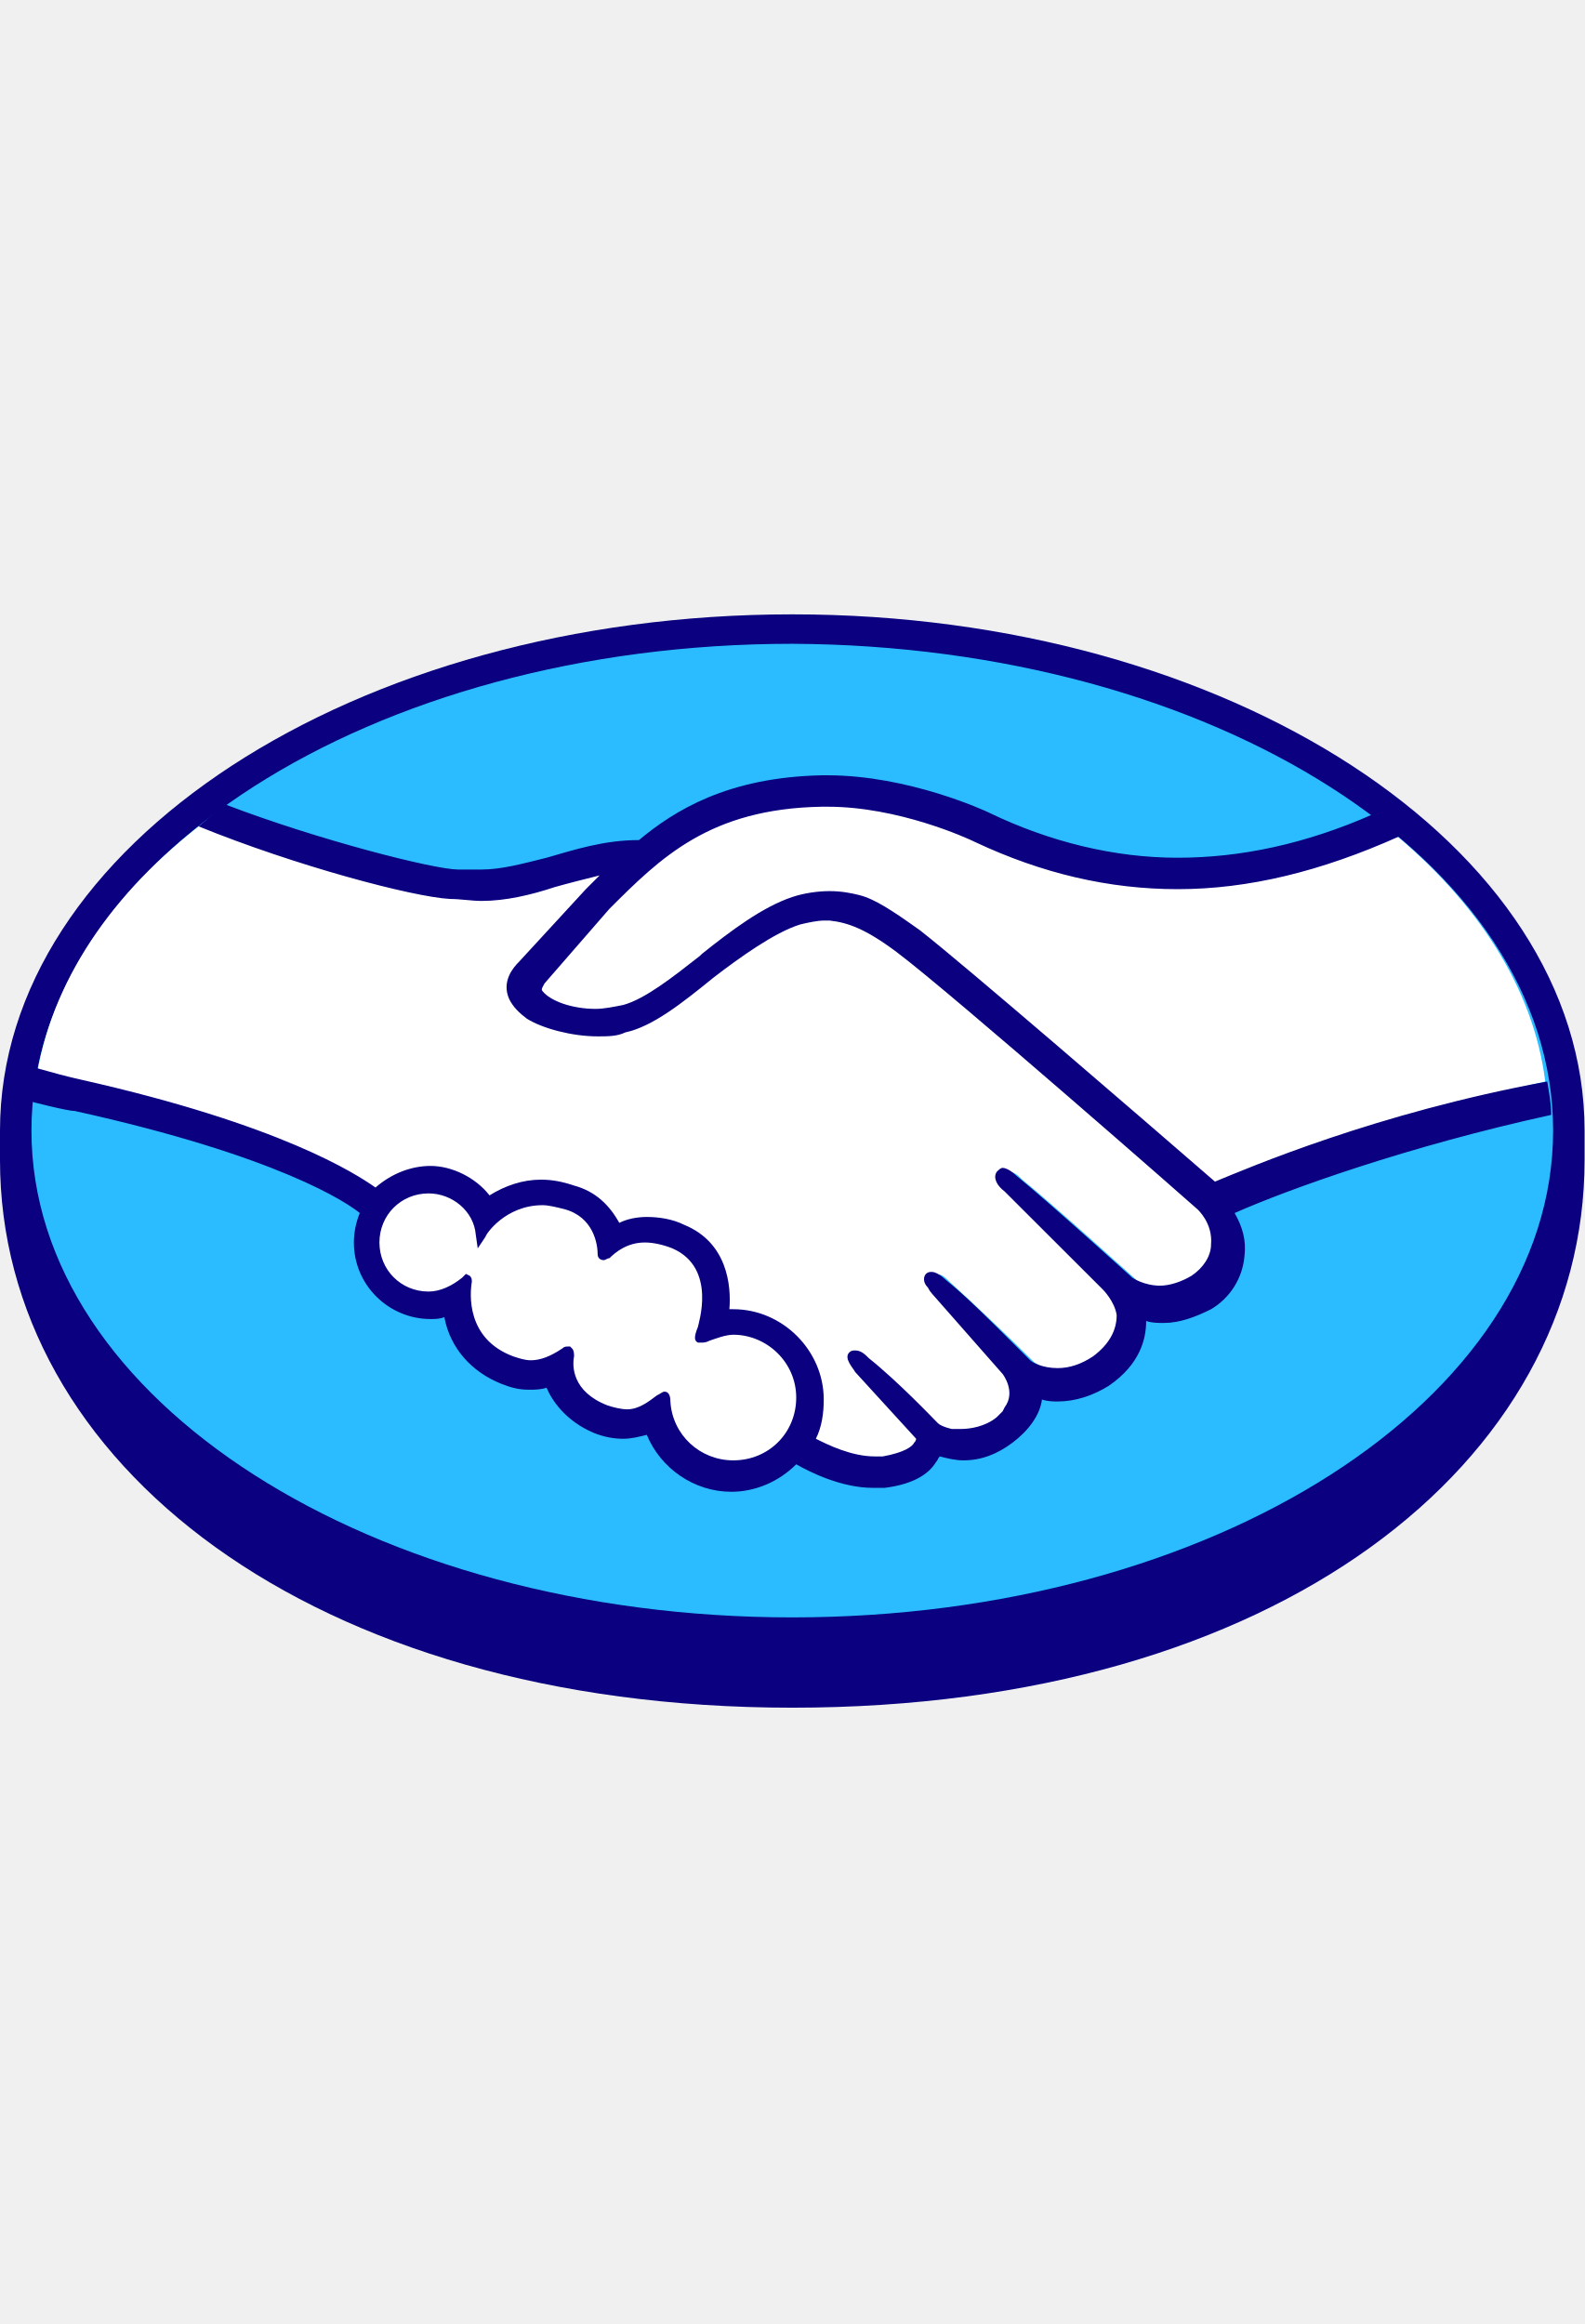
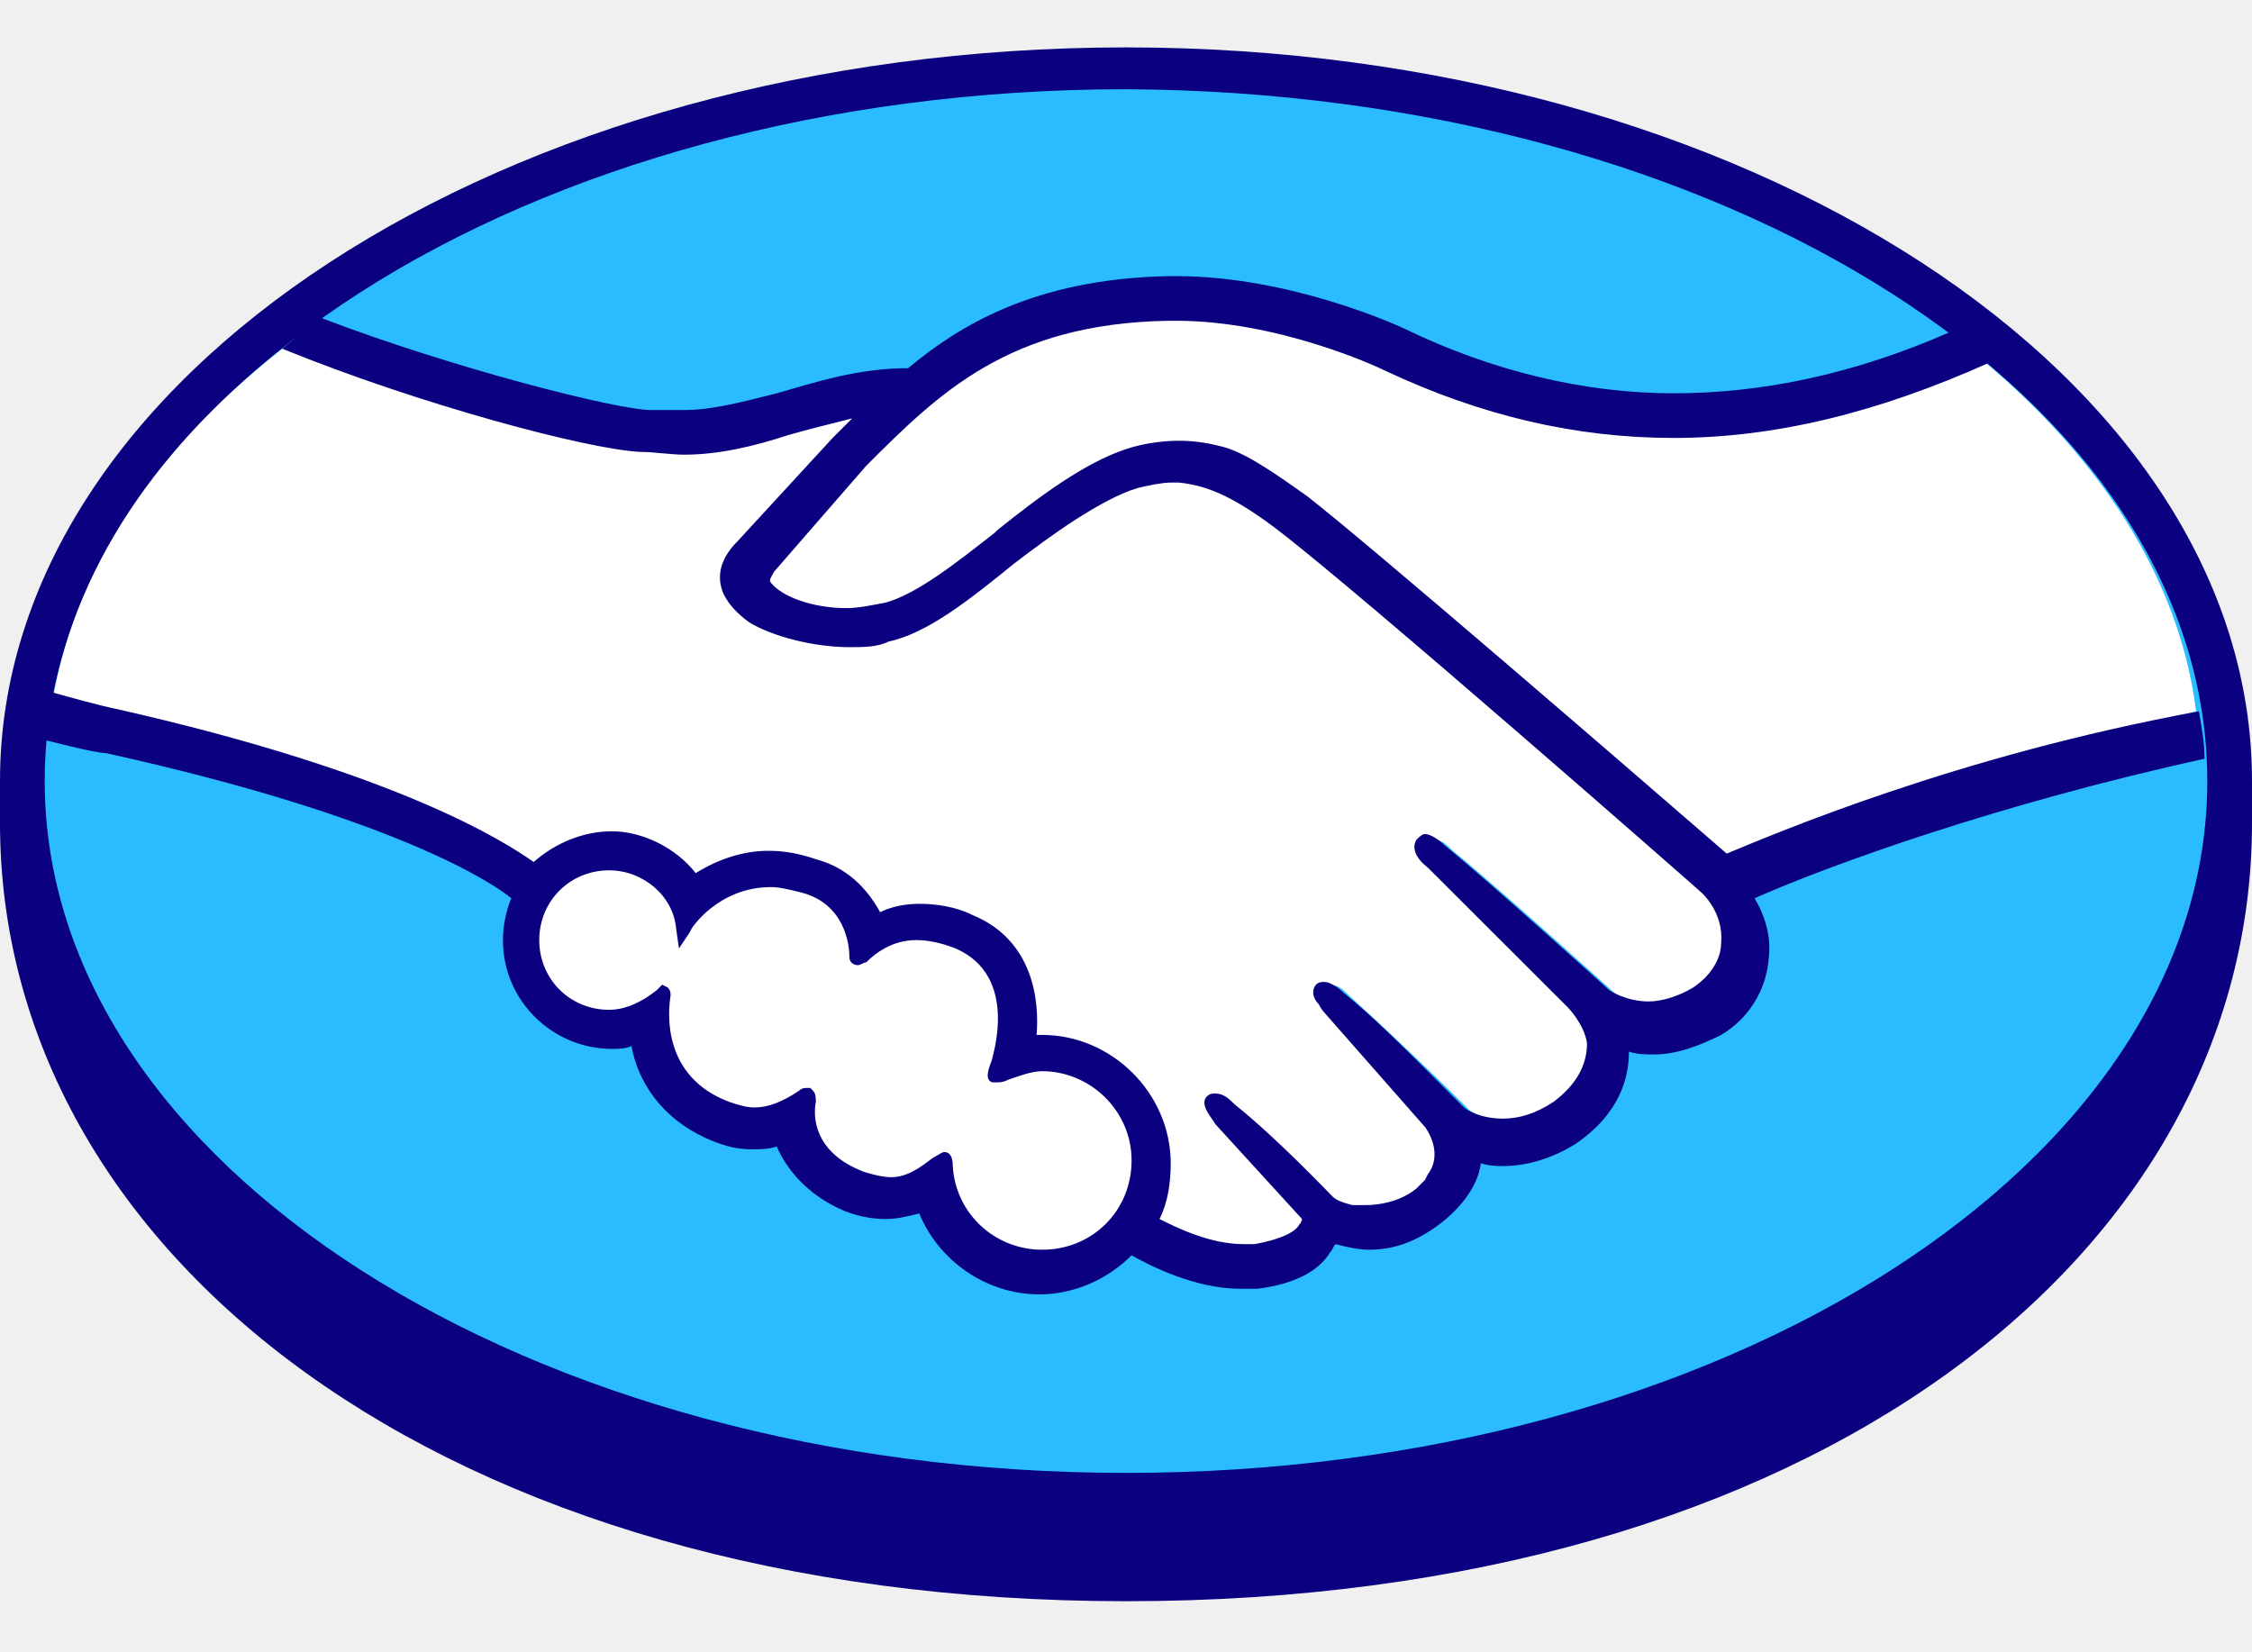
- <svg xmlns="http://www.w3.org/2000/svg" width="150" height="220" fill="none" viewBox="0 0 150 104">
+ <svg xmlns="http://www.w3.org/2000/svg" width="150" height="110" fill="none" viewBox="0 0 150 104">
  <path fill="#0A0080" d="M150 49.027c0-26.944-33.685-48.87-75-48.87-41.501 0-75 21.926-75 48.87v2.787c0 28.616 29.404 51.843 75 51.843 45.968 0 75-23.227 75-51.843v-2.787Z" />
  <path fill="#2ABCFF" d="M147.022 49.027c0 25.457-32.196 46.083-72.022 46.083-39.826 0-72.022-20.626-72.022-46.083C2.978 23.57 35.174 2.944 75 2.944c39.826.186 72.022 20.626 72.022 46.083Z" />
  <path fill="#fff" d="M50.993 34.533s-.745.743-.373 1.487c1.117 1.486 4.653 2.23 8.189 1.486 2.047-.557 4.839-2.601 7.444-4.645 2.792-2.23 5.583-4.46 8.56-5.389 2.979-.93 4.84-.558 6.142-.186 1.49.372 2.978 1.3 5.584 3.345 5.024 3.716 24.751 20.997 28.101 23.97 2.792-1.3 15.075-6.503 31.638-10.22-1.117-8.919-6.514-17.095-14.702-23.784-11.353 4.831-25.31 7.247-39.082.557 0 0-7.444-3.53-14.702-3.345-10.794.186-15.447 5.017-20.472 9.849l-6.327 6.875Z" />
  <path fill="#fff" d="M114.082 56.274c-.186-.186-23.263-20.44-28.474-24.342-2.978-2.23-4.653-2.788-6.514-3.16-.93-.185-2.233 0-3.163.372-2.42.744-5.584 2.788-8.375 5.017-2.978 2.416-5.77 4.46-8.189 5.017-3.163.93-7.258 0-9.119-1.114-.744-.558-1.303-1.115-1.489-1.673-.744-1.486.559-2.787.745-2.973l6.327-6.875 2.233-2.23c-2.047.186-3.908.743-5.769 1.3-2.233.558-4.466 1.302-6.7 1.302-.93 0-5.955-.744-6.885-1.115-5.77-1.487-10.794-3.16-18.425-6.69C11.166 25.8 5.211 34.161 3.536 43.452c1.303.372 3.35.93 4.28 1.115 20.472 4.46 26.8 9.291 28.102 10.22 1.303-1.3 2.978-2.23 5.025-2.23 2.233 0 4.28 1.115 5.583 2.974 1.117-.93 2.792-1.673 4.839-1.673.93 0 1.86.186 2.977.558a6.83 6.83 0 0 1 4.095 3.716c.744-.372 1.675-.557 2.791-.557 1.117 0 2.233.185 3.35.743 3.722 1.672 4.28 5.389 4.094 8.176h.745c4.466 0 8.189 3.716 8.189 8.176 0 1.3-.373 2.601-.931 3.902 1.303.743 4.28 2.23 7.072 1.858 2.233-.186 2.978-.929 3.35-1.486.186-.372.372-.558.186-.93l-5.77-6.503s-.93-.93-.558-1.3c.373-.372.93.185 1.303.557 2.978 2.415 6.514 6.132 6.514 6.132s.372.557 1.675.743c1.116.186 3.163 0 4.652-1.115.373-.372.745-.743.93-1.115 1.49-1.858-.185-3.716-.185-3.716l-6.7-7.619s-.93-.929-.558-1.3c.372-.372.93.185 1.302.557a253.206 253.206 0 0 1 8.003 7.619c.558.371 3.164 2.044 6.513-.186 2.048-1.301 2.42-2.973 2.42-4.274-.186-1.672-1.489-2.787-1.489-2.787l-9.305-9.291s-.93-.744-.558-1.301c.372-.372.93.186 1.302.557 2.978 2.416 10.98 9.663 10.98 9.663.186 0 2.792 2.044 6.328-.186 1.303-.743 2.047-1.858 2.047-3.345-.372-2.044-2.047-3.53-2.047-3.53Z" />
  <path fill="#fff" d="M69.417 67.98c-1.489 0-2.978.744-3.164.744-.186 0 0-.558.186-.93.186-.371 2.047-5.946-2.605-7.99-3.536-1.486-5.583.186-6.328.93-.186.185-.372.185-.372 0 0-.93-.558-3.717-3.536-4.646-4.28-1.3-7.072 1.672-7.816 2.787-.373-2.415-2.42-4.46-5.025-4.46a5 5 0 0 0-5.025 5.018 5 5 0 0 0 5.025 5.017c1.303 0 2.605-.558 3.536-1.487v.186c-.186 1.3-.559 5.76 4.094 7.619 1.861.743 3.536.186 4.839-.744.372-.371.372-.185.372.186-.186 1.115 0 3.717 3.536 5.017 2.605 1.115 4.28 0 5.21-.929.373-.371.56-.371.56.372.185 3.345 2.977 5.946 6.327 5.946 3.536 0 6.327-2.787 6.327-6.318.186-3.344-2.605-6.132-6.141-6.318Z" />
  <path fill="#0A0080" d="M115.012 53.858c-7.072-6.132-23.635-20.44-27.915-23.785-2.606-1.858-4.28-2.973-5.77-3.344-.744-.186-1.674-.372-2.791-.372s-2.42.186-3.536.558c-2.792.929-5.77 3.158-8.56 5.388l-.187.186c-2.605 2.044-5.21 4.088-7.258 4.646-.93.185-1.861.371-2.605.371-2.234 0-4.28-.743-5.025-1.672-.186-.186 0-.372.186-.744l6.141-7.06c4.839-4.832 9.492-9.477 20.1-9.663h.558c6.7 0 13.213 2.973 13.958 3.345 6.327 2.973 12.655 4.46 19.168 4.46 6.7 0 13.586-1.673 21.03-5.018-.744-.743-1.675-1.3-2.605-2.044-6.328 2.787-12.469 4.088-18.425 4.088-5.955 0-12.096-1.486-17.866-4.274-.372-.186-7.63-3.53-15.26-3.53h-.558c-8.933.186-13.958 3.344-17.308 6.132-3.35 0-6.142.929-8.747 1.672-2.233.558-4.28 1.115-6.142 1.115h-2.233c-2.233 0-13.213-2.787-21.96-6.132-.93.557-1.675 1.3-2.605 2.044 9.119 3.716 20.285 6.69 23.82 6.875.931 0 2.048.186 2.979.186 2.233 0 4.652-.557 6.885-1.3 1.303-.372 2.792-.744 4.28-1.116l-1.302 1.301-6.328 6.876c-.558.557-1.674 1.858-.93 3.53.372.743.93 1.3 1.675 1.858 1.489.93 4.28 1.673 6.7 1.673.93 0 1.86 0 2.605-.372 2.606-.557 5.397-2.787 8.375-5.203 2.42-1.858 5.77-4.274 8.188-5.017.745-.186 1.675-.372 2.234-.372h.558c1.675.186 3.35.744 6.328 2.973 5.21 3.903 28.287 24.157 28.473 24.343 0 0 1.489 1.3 1.303 3.344 0 1.115-.744 2.23-1.861 2.974-.93.557-2.047.929-2.978.929-1.488 0-2.605-.744-2.605-.744s-8.002-7.247-10.98-9.662c-.372-.372-.93-.744-1.303-.744-.186 0-.372.186-.558.372-.372.557 0 1.3.744 1.858l9.305 9.291s1.117 1.115 1.303 2.416c0 1.486-.744 2.787-2.233 3.902-1.117.743-2.233 1.115-3.35 1.115-1.489 0-2.42-.557-2.605-.743l-1.303-1.301c-2.42-2.416-4.839-4.831-6.7-6.318-.372-.371-.93-.743-1.303-.743-.186 0-.372 0-.558.186-.186.186-.372.743.186 1.3a2.3 2.3 0 0 0 .372.558l6.7 7.618s1.303 1.673.186 3.16l-.186.37-.558.558c-1.117.93-2.606 1.115-3.35 1.115h-.93c-.745-.186-1.117-.371-1.303-.557-.373-.372-3.722-3.902-6.514-6.132-.372-.372-.744-.743-1.303-.743-.186 0-.372 0-.558.185-.558.558.372 1.487.558 1.859l5.77 6.317s0 .186-.186.372c-.187.372-.931.93-2.978 1.3h-.745c-2.233 0-4.466-1.114-5.583-1.672.559-1.115.745-2.415.745-3.716 0-4.645-3.908-8.548-8.561-8.548h-.372c.186-2.23-.186-6.317-4.28-7.99-1.117-.557-2.42-.743-3.537-.743-.93 0-1.86.186-2.605.557-.93-1.672-2.233-2.973-4.28-3.53-1.117-.372-2.048-.558-3.164-.558-1.675 0-3.35.558-4.839 1.487-1.303-1.672-3.536-2.787-5.583-2.787-1.861 0-3.722.743-5.211 2.044-1.861-1.301-8.933-5.947-27.916-10.22-.93-.186-2.977-.744-4.28-1.115-.186 1.115-.372 2.044-.558 3.159 0 0 3.536.929 4.28.929 19.355 4.274 25.868 8.733 26.985 9.662a7.446 7.446 0 0 0-.558 2.787c0 4.089 3.35 7.247 7.258 7.247.372 0 .93 0 1.303-.185.558 2.973 2.605 5.203 5.397 6.317.93.372 1.675.558 2.605.558.558 0 1.117 0 1.675-.186.558 1.3 1.861 3.159 4.466 4.274.931.372 1.861.557 2.792.557.745 0 1.489-.185 2.233-.371 1.303 3.159 4.467 5.389 8.003 5.389 2.233 0 4.466-.93 6.141-2.602 1.303.743 4.28 2.23 7.258 2.23h1.117c2.978-.372 4.28-1.487 4.839-2.416.186-.186.186-.371.372-.557.744.186 1.489.371 2.233.371 1.675 0 3.164-.557 4.653-1.672 1.489-1.115 2.605-2.601 2.791-4.088.559.186 1.117.186 1.489.186 1.675 0 3.35-.558 4.839-1.487 2.977-2.044 3.536-4.46 3.536-6.132.558.186 1.116.186 1.675.186 1.489 0 2.977-.557 4.466-1.3a6.49 6.49 0 0 0 3.164-5.018c.186-1.486-.186-2.787-.931-4.088 5.025-2.23 16.378-6.318 29.963-9.29 0-1.116-.186-2.045-.372-3.16-16.191 2.974-28.288 8.176-31.452 9.477ZM69.417 80.244c-3.164 0-5.77-2.415-5.956-5.574 0-.186 0-.93-.558-.93-.186 0-.372.187-.744.372-.745.558-1.675 1.301-2.792 1.301-.558 0-1.302-.186-1.86-.371-3.35-1.301-3.35-3.717-3.165-4.646 0-.186 0-.557-.186-.743l-.186-.186h-.186c-.186 0-.372 0-.558.186-1.117.743-2.047 1.115-2.978 1.115-.558 0-1.116-.186-1.675-.372-4.466-1.672-4.094-5.946-3.908-7.061 0-.186 0-.372-.186-.557l-.372-.186-.373.371c-.93.744-2.047 1.301-3.163 1.301-2.606 0-4.653-2.044-4.653-4.645 0-2.602 2.047-4.646 4.653-4.646 2.233 0 4.28 1.672 4.466 3.902l.186 1.301.745-1.115c0-.186 1.86-2.973 5.397-2.973.558 0 1.302.186 2.047.372 2.791.743 3.164 3.344 3.164 4.273 0 .558.558.558.558.558.186 0 .372-.186.558-.186.559-.557 1.675-1.486 3.35-1.486.745 0 1.675.185 2.606.557 4.28 1.858 2.419 7.247 2.419 7.433-.372.929-.372 1.3 0 1.486h.372c.186 0 .372 0 .745-.186.558-.185 1.489-.557 2.233-.557 3.164 0 5.955 2.602 5.955 5.946 0 3.345-2.605 5.946-5.955 5.946Z" />
</svg>
